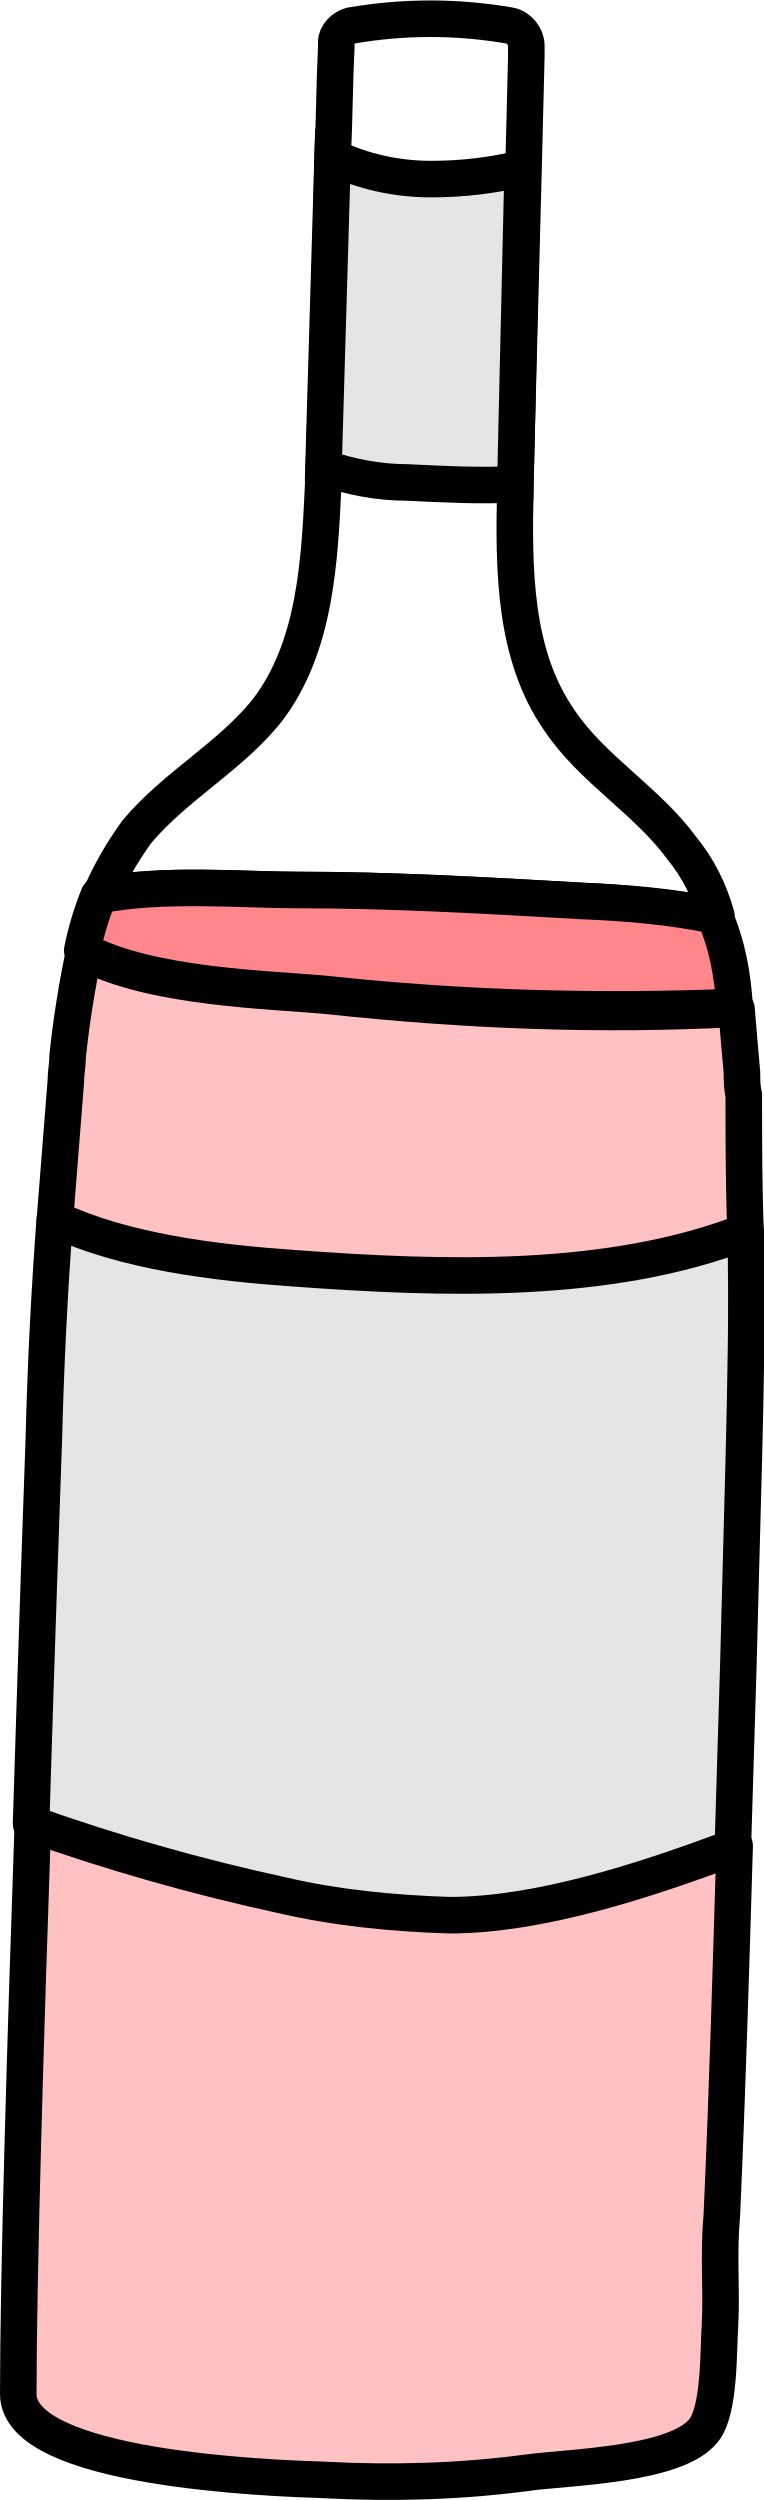
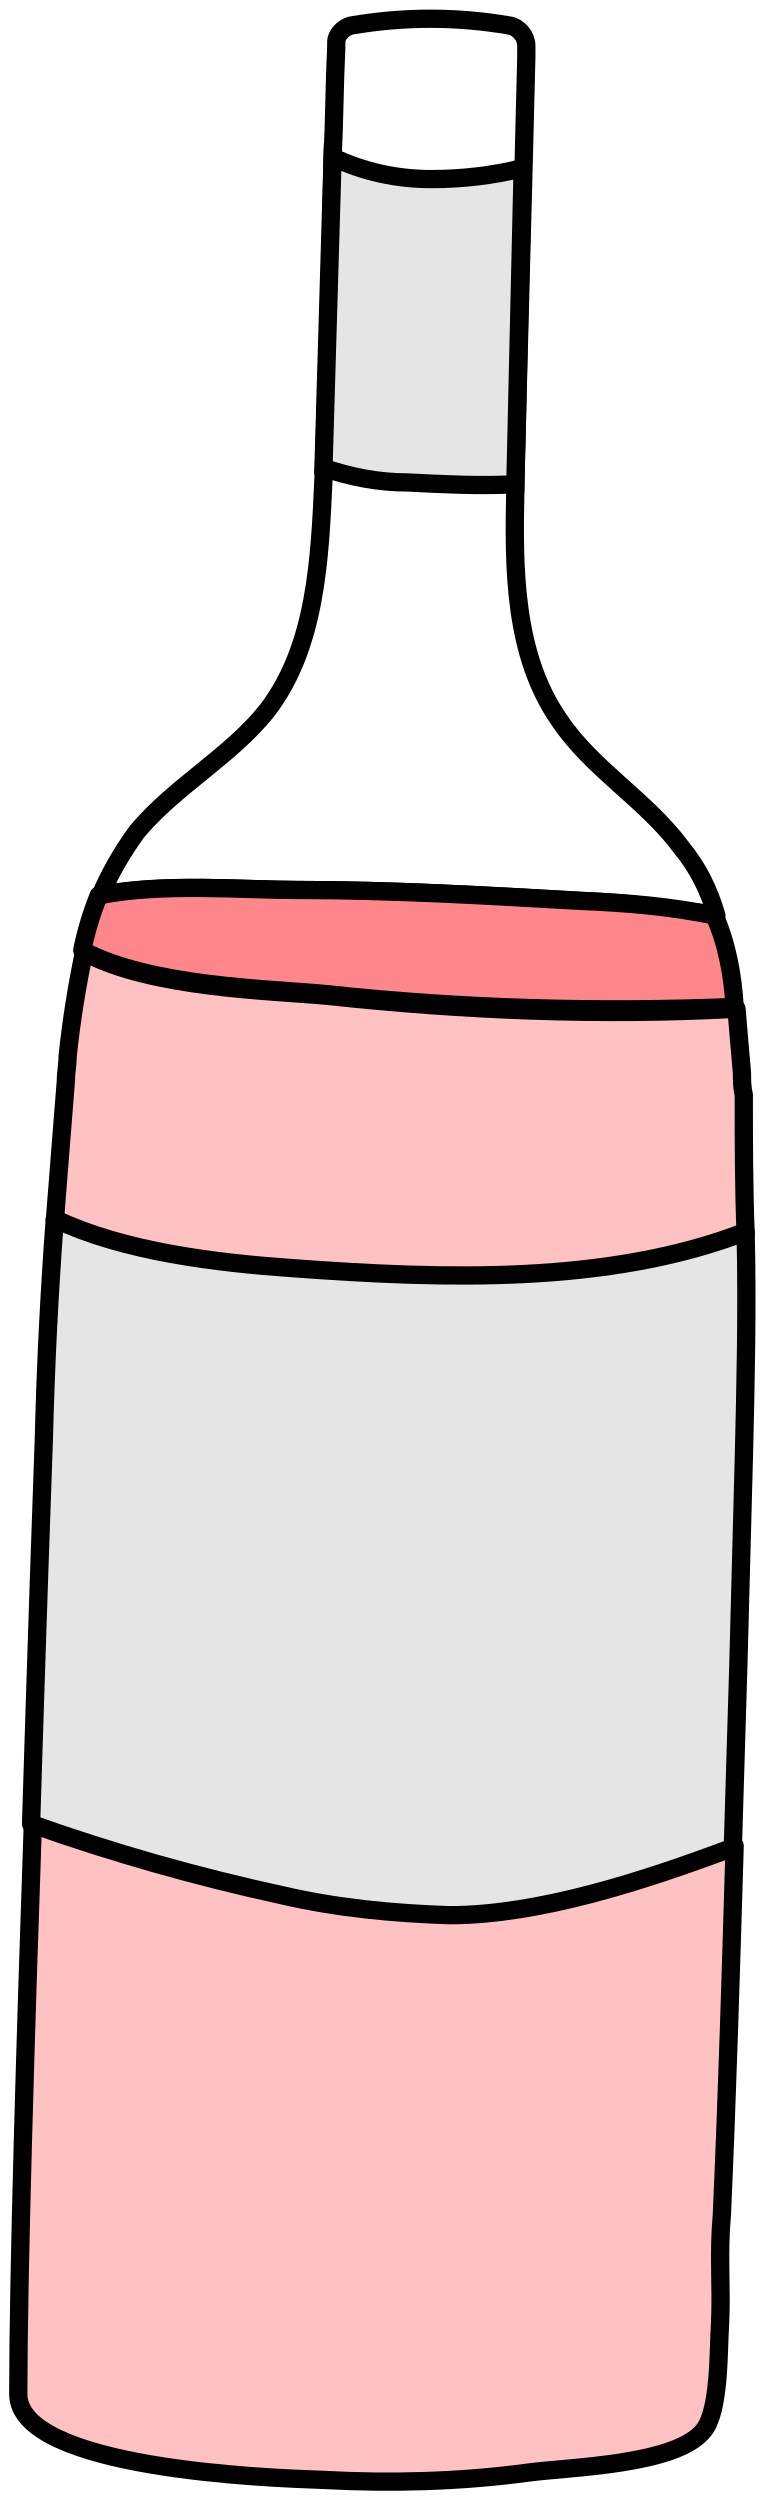
<svg xmlns="http://www.w3.org/2000/svg" version="1.1" id="Calque_1" x="0px" y="0px" viewBox="0 0 41.8 136.8" style="enable-background:new 0 0 41.8 136.8;" xml:space="preserve">
  <style type="text/css">
- 	.st0{fill:#FFC1C2;stroke:#000000;stroke-width:2;stroke-linecap:round;stroke-linejoin:round;}
- 	.st1{fill:none;stroke:#000000;stroke-width:2;stroke-linecap:round;stroke-linejoin:round;}
- 	.st2{fill:#E5E5E5;stroke:#000000;stroke-width:2;stroke-linecap:round;stroke-linejoin:round;}
- 	.st3{fill:none;stroke:#000000;stroke-width:2;stroke-miterlimit:10;}
- 	.st4{fill:#E5E5E5;stroke:#000000;stroke-width:2;stroke-miterlimit:10;}
- 	.st5{fill:#FF868B;stroke:#000000;stroke-width:2;stroke-linecap:round;stroke-linejoin:round;}
+ 	.st0{fill:#FFC1C2;stroke:#000000;stroke-linecap:round;stroke-linejoin:round;}
+ 	.st1{fill:none;stroke:#000000;stroke-linecap:round;stroke-linejoin:round;}
+ 	.st2{fill:#E5E5E5;stroke:#000000;stroke-linecap:round;stroke-linejoin:round;}
+ 	.st3{fill:none;stroke:#000000;stroke-miterlimit:10;}
+ 	.st4{fill:#E5E5E5;stroke:#000000;stroke-miterlimit:10;}
+ 	.st5{fill:#FF868B;stroke:#000000;stroke-linecap:round;stroke-linejoin:round;}
</style>
  <g>
    <g id="Calque_1-2">
      <path class="st0" d="M39.4,127.2c-0.1,1.4,0,4.7-0.9,5.8c-1.5,1.9-7.4,2-9.6,2.3c-3.7,0.5-7.5,0.6-11.2,0.4    c-3-0.1-16.7-0.6-16.7-4.7c0-6.5,0.4-19.7,0.8-31.3c2.5,0.8,9.9,3.2,13.7,3.9c3,0.7,6.1,1,9.2,1.1c4.9,0,10.7-1.9,15.5-3.7    c-0.2,6.7-0.4,13.5-0.7,20.2C39.3,123.4,39.5,125.1,39.4,127.2z" />
      <path class="st0" d="M40.8,67.5L40.8,67.5c-7.5,2.9-16.5,2.6-24.7,2c-4.3-0.3-9.3-0.9-13.1-2.7c0.2-2.6,0.4-5.1,0.6-7.6    c0-0.5,0.1-0.9,0.1-1.4c0.2-1.9,0.5-3.8,0.9-5.7c3.7,2,10.3,2.1,13.4,2.4c7.4,0.8,14.9,1.1,22.3,0.7c0.1,1.2,0.2,2.4,0.3,3.5    c0,0.4,0,0.8,0.1,1.2C40.7,62.4,40.7,64.9,40.8,67.5z" />
      <path class="st1" d="M39.2,50.1c-2.4-0.4-4.9-0.7-7.3-0.8c-5.2-0.3-10.4-0.6-15.6-0.6c-2.9,0-7.3-0.4-10.8,0.3    c0.5-1.2,1.2-2.4,2-3.5c2.1-2.5,5.1-4.1,7.1-6.6c2.7-3.5,2.9-8.3,3.1-12.7c0.2-6.2,0.4-11.7,0.5-17.6c0.1-2,0.1-4,0.2-6V2.3    c0-0.4,0.4-0.8,0.8-0.9c2.9-0.5,5.8-0.5,8.7,0c0.5,0.1,0.9,0.6,0.9,1.1v0.6c-0.2,8.3-0.4,15.1-0.6,23.4v0.2l0,0    c-0.1,4.4-0.1,9.1,2.4,12.7c1.8,2.7,4.8,4.4,6.7,7C38.2,47.5,38.8,48.7,39.2,50.1z" />
      <path class="st2" d="M40.7,79.9c-0.1,3.8-0.2,7.5-0.3,11.3l-0.3,9.9c-4.8,1.8-10.6,3.7-15.5,3.7c-3.1-0.1-6.2-0.4-9.2-1.1    c-4.6-1-9.2-2.3-13.7-3.9C2,90.1,2.3,81.4,2.4,78.7c0.1-4,0.3-8,0.6-12c3.8,1.8,8.8,2.4,13.1,2.7c8.2,0.6,17.2,0.9,24.7-2    C40.9,71.6,40.8,75.8,40.7,79.9z" />
      <line class="st3" x1="40.8" y1="67.5" x2="40.8" y2="67.5" />
      <line class="st3" x1="3" y1="66.7" x2="3" y2="66.7" />
      <path class="st4" d="M17.7,25.6c1.5,0.5,3,0.8,4.6,0.8c2,0.1,3.9,0.2,5.9,0.1l0.4-17.3c-1.6,0.4-3.3,0.6-5,0.6    c-1.9,0-3.7-0.4-5.4-1.2L17.7,25.6z" />
      <path class="st5" d="M40.2,55.1c-7.4,0.3-14.9,0.1-22.3-0.7C14.8,54.1,8.2,54,4.5,52c0.2-1,0.5-2,0.9-3c3.4-0.7,7.9-0.3,10.8-0.3    c5.2,0,10.4,0.3,15.6,0.6c2.5,0.1,4.9,0.3,7.3,0.8C39.8,51.7,40.1,53.4,40.2,55.1z" />
    </g>
  </g>
</svg>
